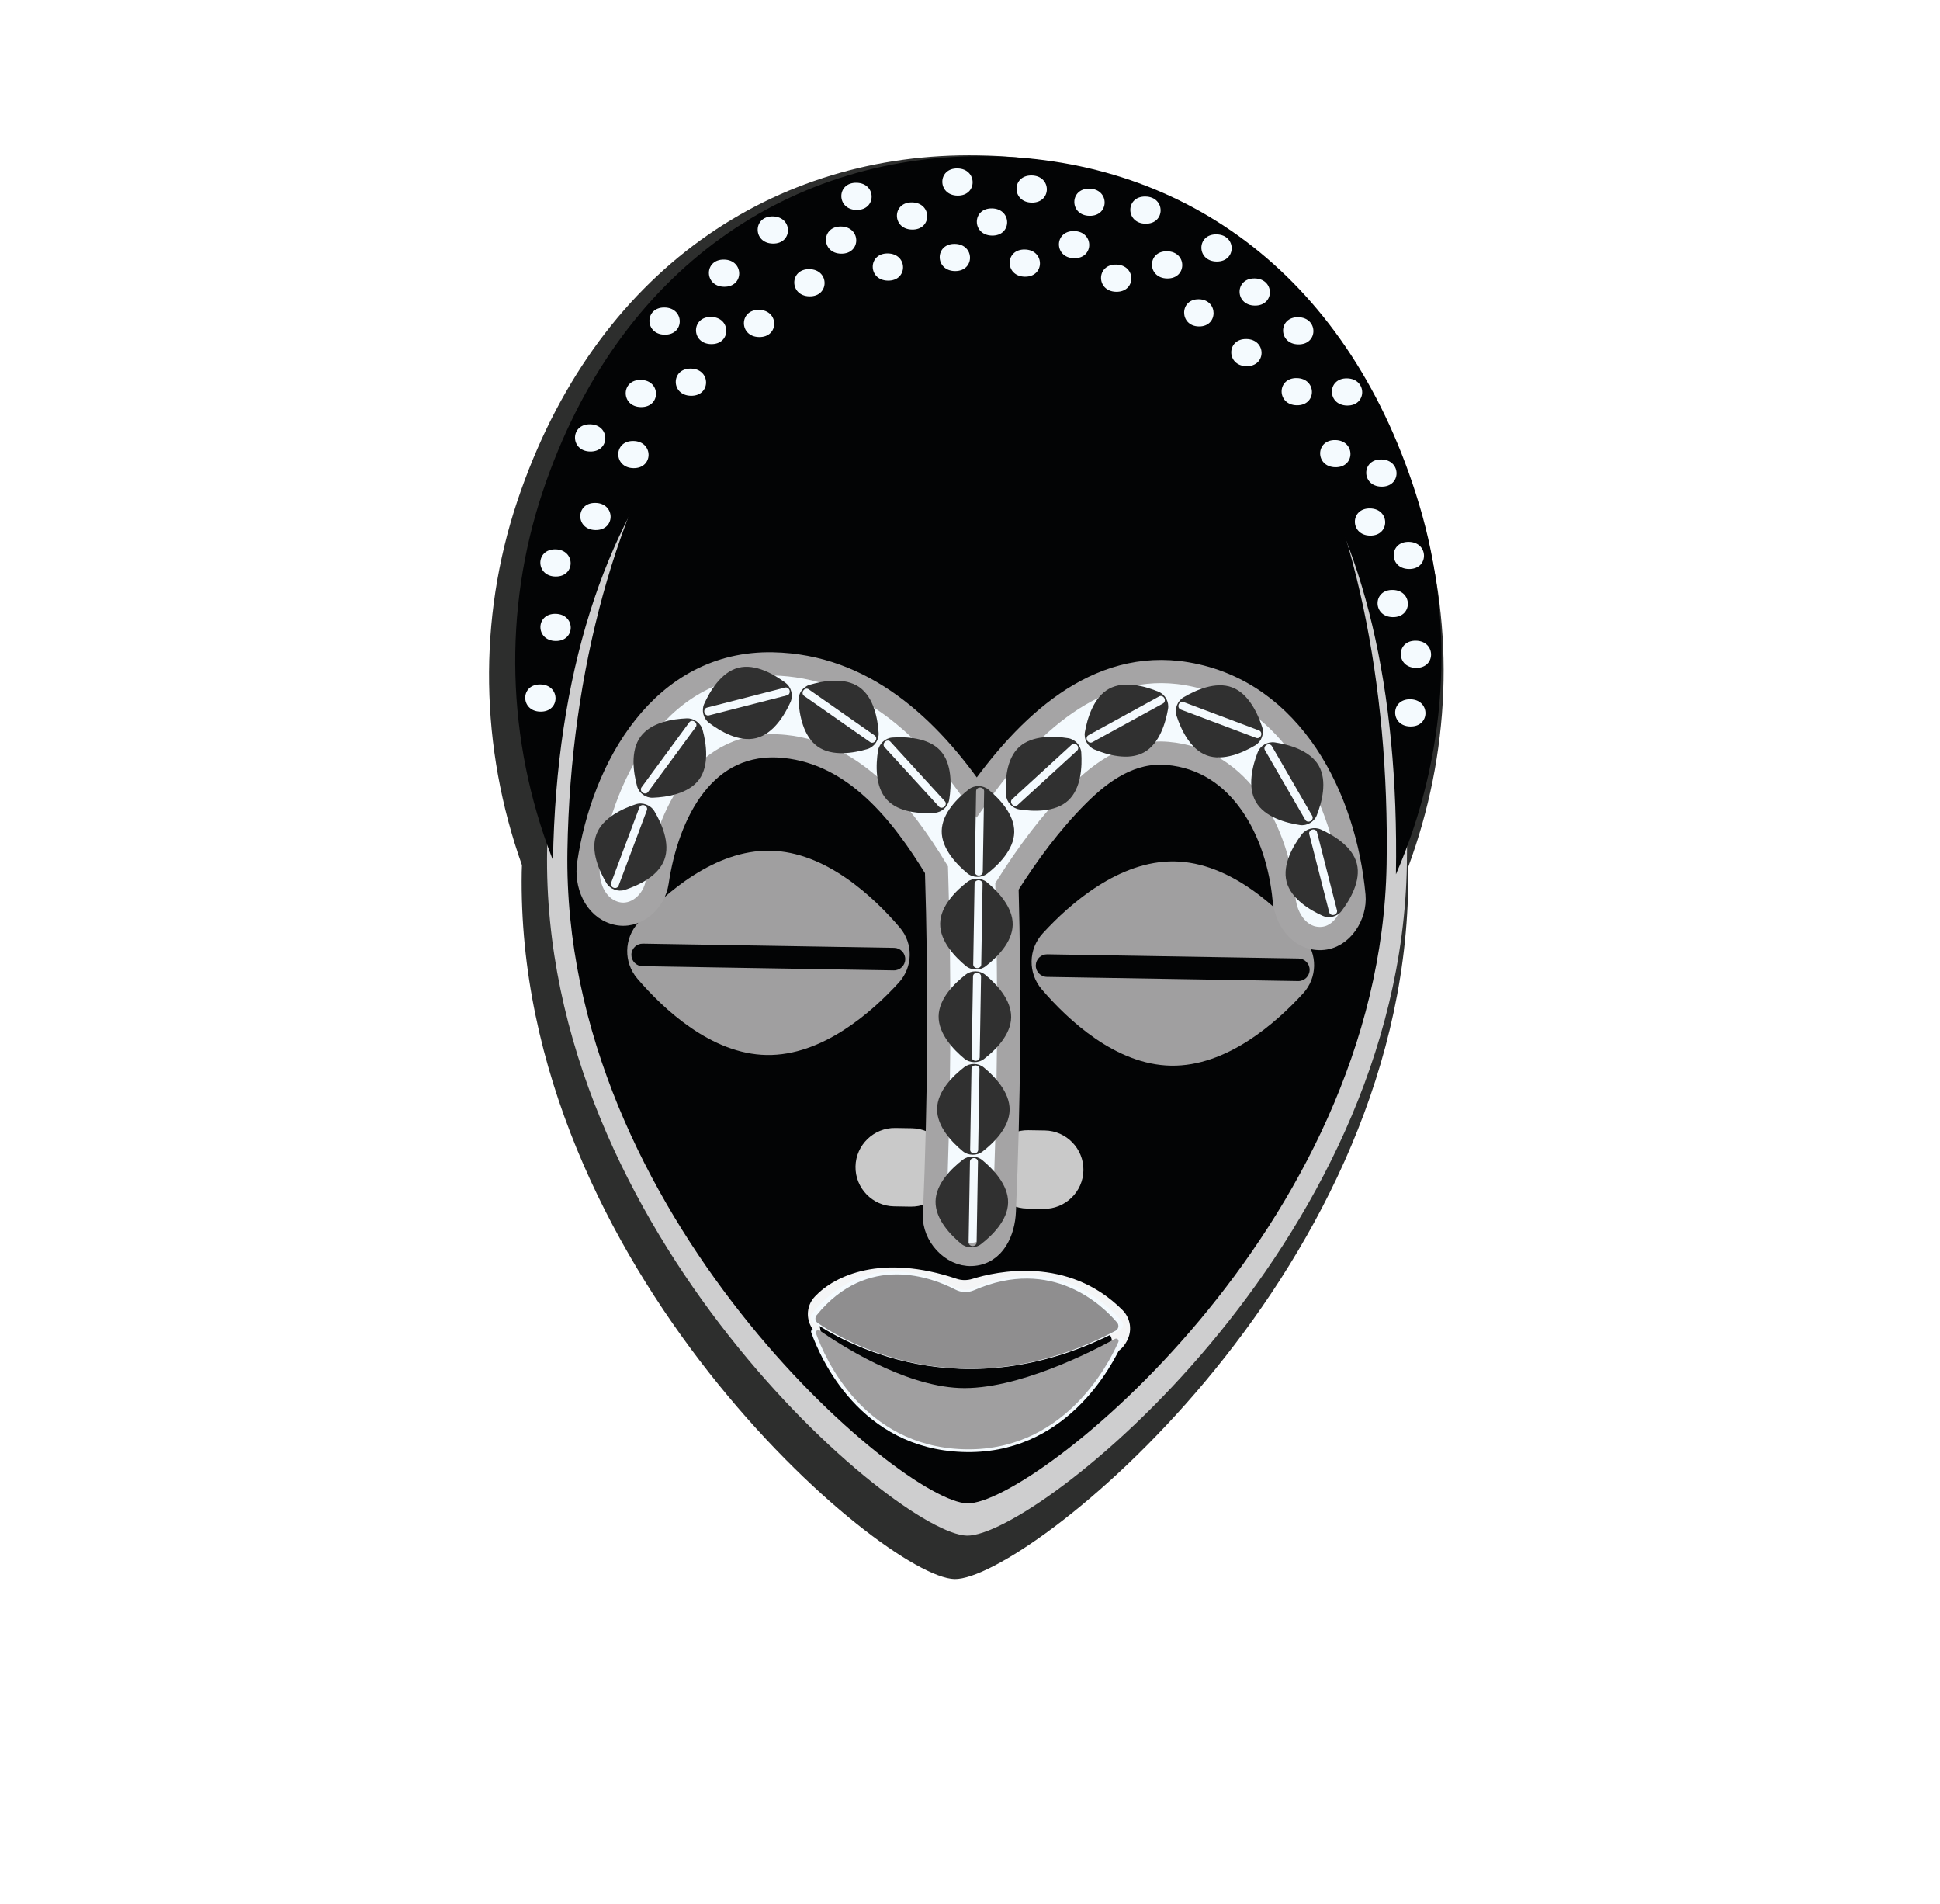
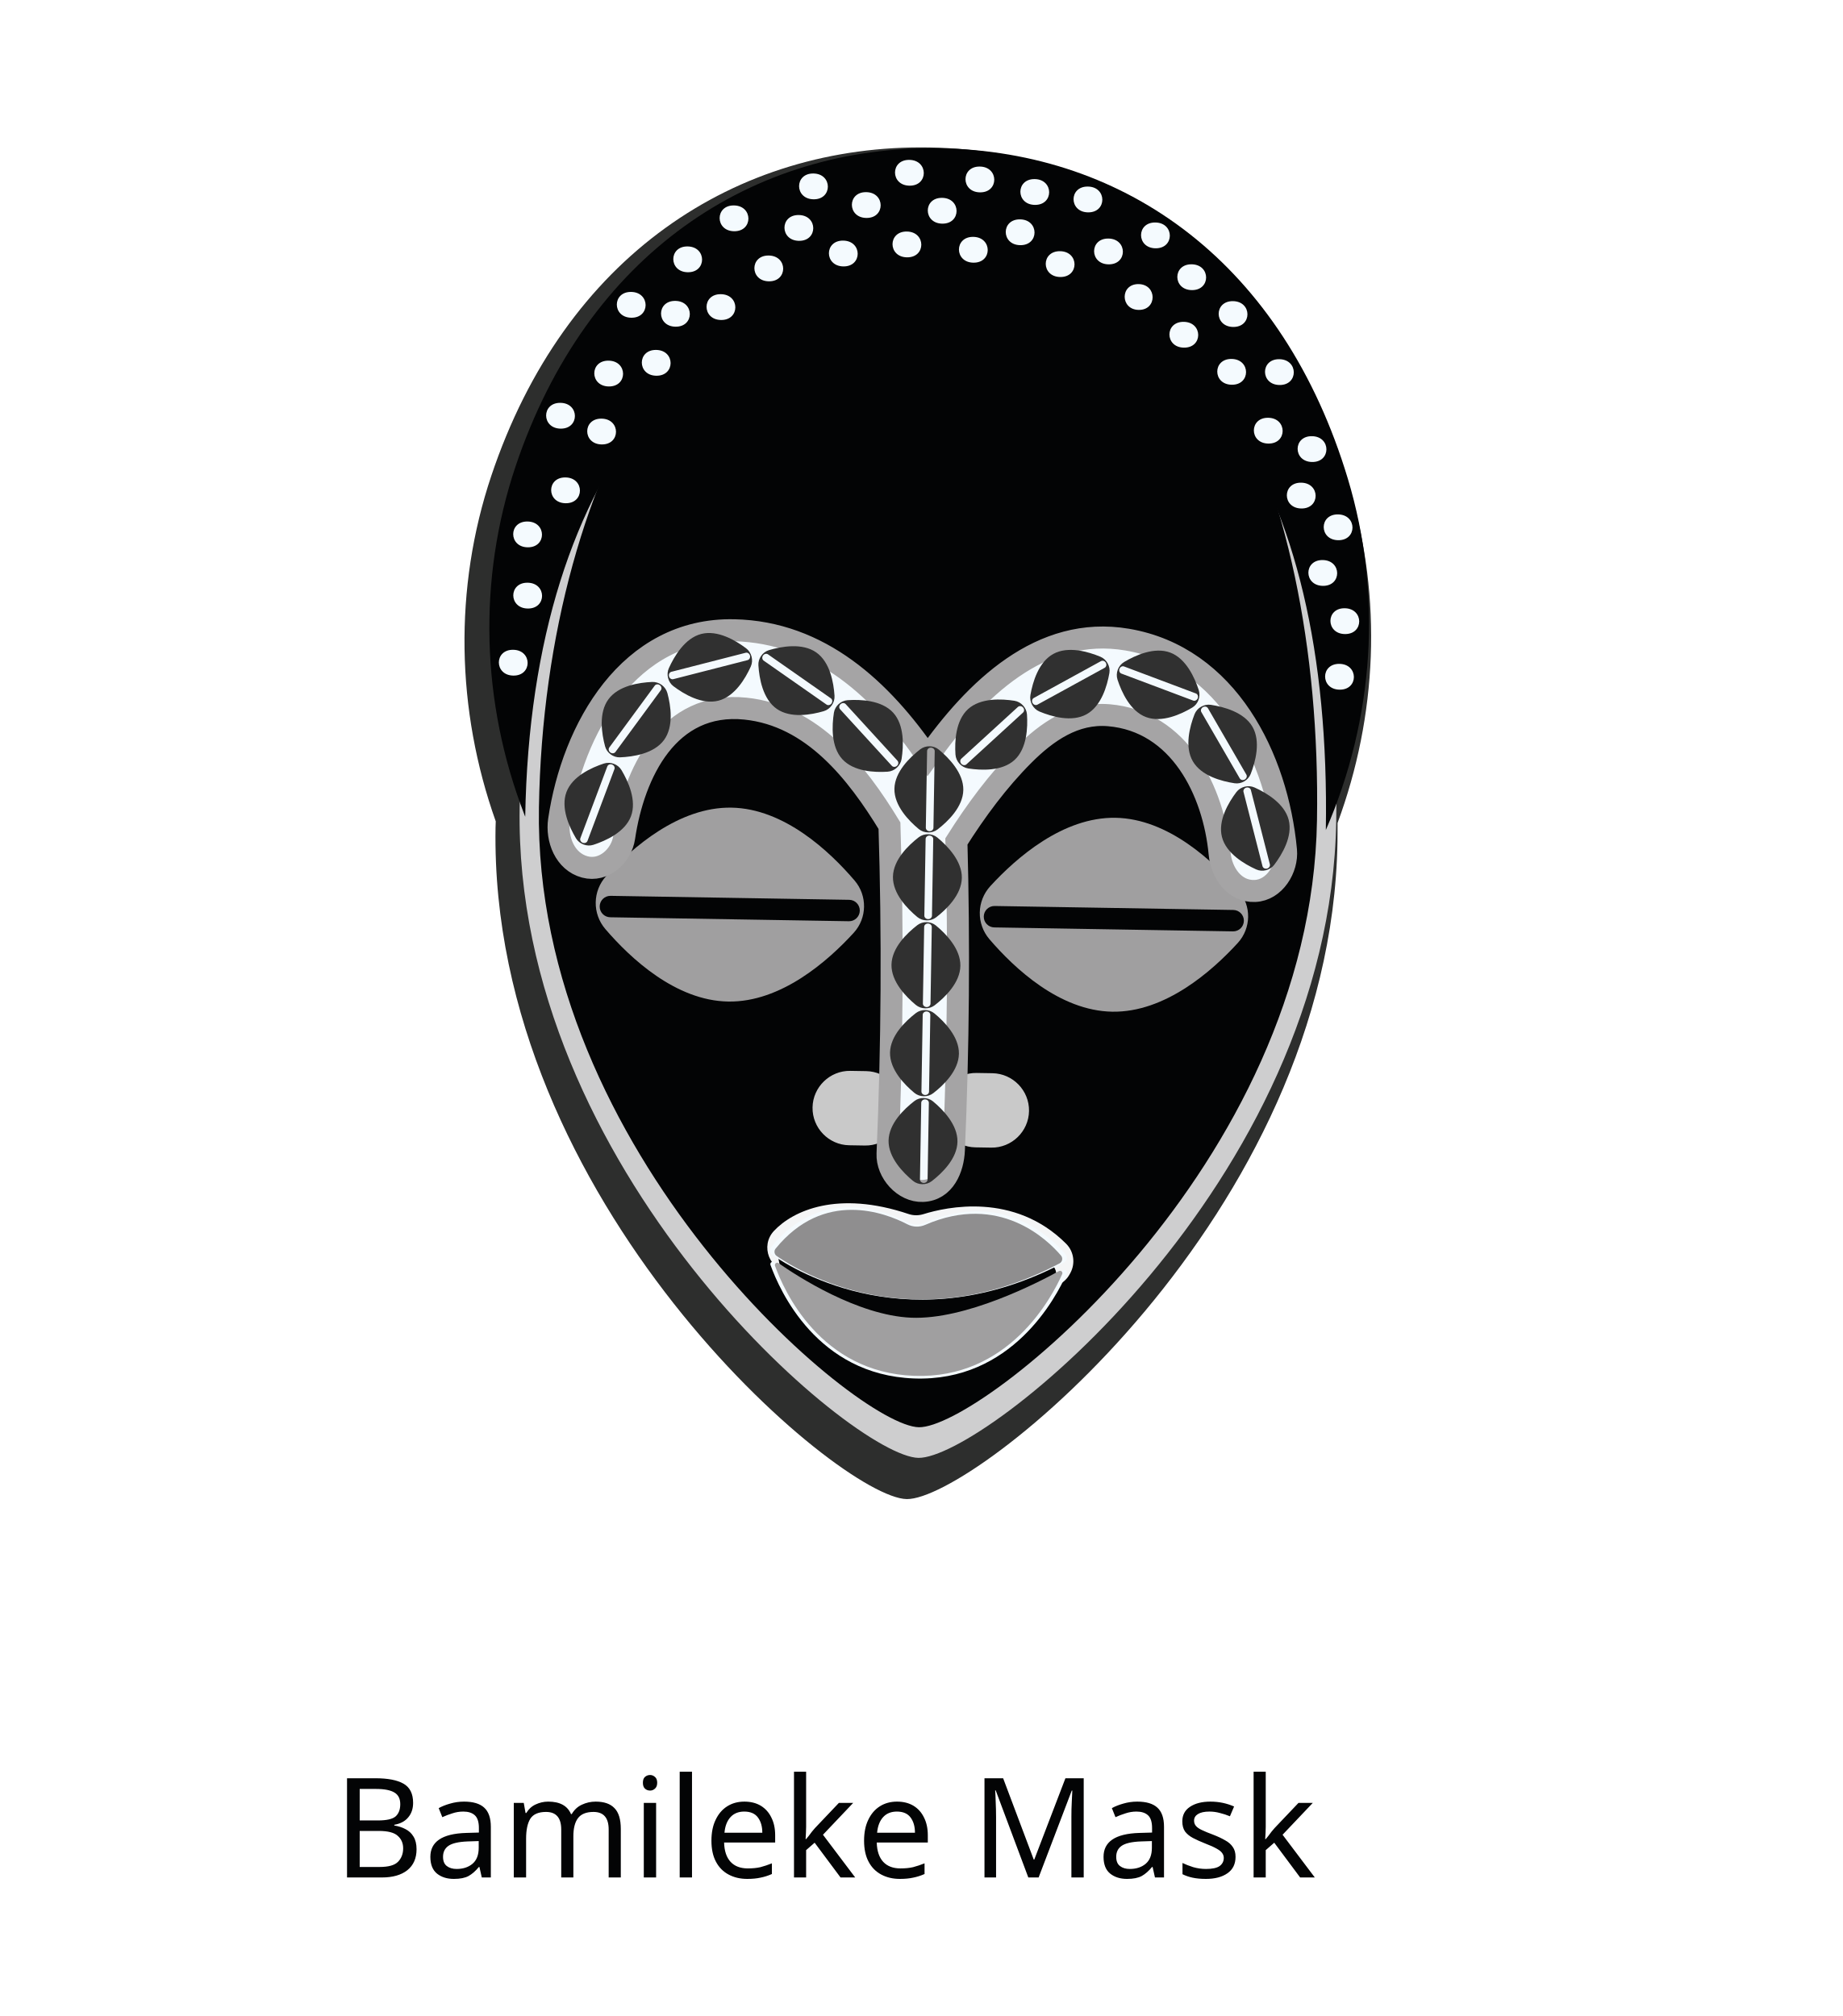
- <svg xmlns="http://www.w3.org/2000/svg" width="100%" height="100%" viewBox="0 0 159 156" version="1.1" xml:space="preserve" style="fill-rule:evenodd;clip-rule:evenodd;stroke-miterlimit:10;">
-   <rect id="Bamileke-Mask" x="0" y="0" width="158.4" height="155.04" style="fill:none;" />
+ <svg xmlns="http://www.w3.org/2000/svg" width="100%" height="100%" viewBox="0 0 159 174" version="1.1" xml:space="preserve" style="fill-rule:evenodd;clip-rule:evenodd;stroke-miterlimit:10;">
+   <rect id="Bamileke-Mask" x="0" y="0" width="158.4" height="173.28" style="fill:none;" />
+   <g transform="matrix(12,0,0,12,129.8896,162.0428)" />
+   <text x="28.79px" y="162.043px" style="font-family:'VirtuousSlabRegular', 'Virtuous Slab';font-weight:500;font-size:12px;fill:#030405;">Bamileke Mask</text>
  <path d="M116.446,42.158c-5.746,-19.094 -19.608,-29.154 -36.264,-29.431c-16.697,-0.277 -31.433,9.373 -37.787,28.341c-3.248,9.701 -3.036,20.203 0.384,29.822c-0.005,0.185 -0.015,0.367 -0.018,0.552c-0.537,32.307 29.687,57.847 35.478,57.943c5.791,0.096 36.637,-24.428 37.175,-56.735c0.009,-0.542 0.004,-1.078 0.006,-1.617c3.421,-9.254 3.881,-19.39 1.026,-28.875" style="fill:#2d2e2d;fill-rule:nonzero;" />
  <path d="M115.306,70.858c-0.52,31.303 -30.437,55.064 -36.054,54.97c-5.617,-0.093 -34.931,-24.839 -34.411,-56.142c0.521,-31.302 16.044,-56.324 37.195,-55.973c21.15,0.352 33.79,25.842 33.27,57.145" style="fill:#cececf;fill-rule:nonzero;" />
  <path d="M113.645,70.807c-0.496,29.825 -29.001,52.466 -34.353,52.377c-5.351,-0.089 -33.283,-23.668 -32.787,-53.493c0.496,-29.826 15.288,-53.667 35.44,-53.332c20.152,0.335 32.196,24.623 31.7,54.448" style="fill:#030405;fill-rule:nonzero;" />
  <path d="M66.79,106.235c1.636,-1.741 5.479,-3.52 11.619,-1.452c0.42,0.141 0.873,0.136 1.295,0.004c1.931,-0.603 7.818,-1.925 12.297,2.561c0.33,0.331 0.542,0.764 0.603,1.227c0.059,0.446 -0.026,0.899 -0.24,1.295l-0.061,0.11c-0.4,0.736 -1.196,1.169 -2.032,1.103l-22.094,-1.275c-1.777,-0.139 -2.608,-2.275 -1.387,-3.573" style="fill:#f4f5f6;fill-rule:nonzero;" />
  <path d="M73.003,79.928l-20.045,-0.333c-0.713,-0.012 -1.287,-0.605 -1.275,-1.32c0.012,-0.713 0.605,-1.287 1.318,-1.275l20.045,0.333c0.714,0.012 1.288,0.606 1.276,1.319c-0.011,0.714 -0.605,1.288 -1.319,1.276" style="fill:#030405;fill-rule:nonzero;" />
  <path d="M106.086,80.478l-20.045,-0.333c-0.713,-0.012 -1.287,-0.605 -1.275,-1.32c0.012,-0.713 0.605,-1.287 1.318,-1.275l20.045,0.333c0.714,0.012 1.288,0.606 1.276,1.319c-0.011,0.714 -0.605,1.288 -1.319,1.276" style="fill:#030405;fill-rule:nonzero;" />
  <path d="M73.253,79.511l-20.596,-0.342c-0.51,-0.009 -0.917,-0.429 -0.909,-0.94c0.009,-0.511 0.429,-0.917 0.94,-0.909l20.596,0.343c0.51,0.008 0.917,0.429 0.909,0.94c-0.009,0.51 -0.43,0.916 -0.94,0.908m0.495,-3.509c-2.148,-2.515 -6.076,-6.219 -10.634,-6.295c-4.531,-0.075 -8.559,3.454 -10.797,5.895c-1.186,1.294 -1.219,3.257 -0.076,4.59c2.156,2.514 6.064,6.176 10.595,6.251c4.558,0.076 8.607,-3.496 10.837,-5.938c1.154,-1.265 1.186,-3.201 0.075,-4.503" style="fill:#a09fa0;fill-rule:nonzero;" />
  <path d="M106.396,80.387l-20.596,-0.342c-0.51,-0.009 -0.918,-0.429 -0.909,-0.94c0.008,-0.511 0.429,-0.917 0.94,-0.909l20.596,0.343c0.51,0.008 0.917,0.429 0.909,0.939c-0.009,0.511 -0.43,0.917 -0.94,0.909m0.494,-3.51c-2.147,-2.514 -6.075,-6.218 -10.633,-6.294c-4.531,-0.075 -8.559,3.454 -10.797,5.895c-1.187,1.294 -1.22,3.257 -0.076,4.59c2.155,2.514 6.064,6.176 10.595,6.251c4.558,0.076 8.607,-3.496 10.836,-5.938c1.155,-1.265 1.187,-3.201 0.075,-4.504" style="fill:#a09fa0;fill-rule:nonzero;" />
  <path d="M74.635,98.87l-1.362,-0.023c-1.766,-0.029 -3.187,-1.498 -3.157,-3.264c0.029,-1.766 1.498,-3.187 3.264,-3.157l1.362,0.022c1.766,0.03 3.187,1.498 3.157,3.264c-0.029,1.767 -1.498,3.187 -3.264,3.158" style="fill:#c9c9c9;fill-rule:nonzero;" />
  <path d="M85.532,99.051l-1.363,-0.023c-1.765,-0.029 -3.187,-1.498 -3.157,-3.264c0.029,-1.766 1.499,-3.187 3.264,-3.157l1.363,0.022c1.766,0.03 3.187,1.498 3.157,3.264c-0.029,1.767 -1.498,3.187 -3.264,3.158" style="fill:#c9c9c9;fill-rule:nonzero;" />
  <path d="M110.97,73.379c-0.742,-7.958 -5.025,-16.701 -13.701,-18.174c-7.456,-1.266 -13.136,4.325 -17.222,10.127c-3.95,-5.765 -9.288,-10.783 -16.71,-10.935c-9.077,-0.186 -13.926,8.502 -15.093,16.391c-0.24,1.624 0.5,3.574 2.219,4.037c1.65,0.443 3.164,-0.966 3.396,-2.54c0.825,-5.576 3.826,-11.809 10.471,-11.123c5.786,0.597 9.597,5.465 12.424,10.103c0.296,9.435 0.243,18.876 -0.166,28.308c-0.07,1.614 1.407,3.281 3.042,3.215c1.871,-0.075 2.615,-1.945 2.683,-3.52c0.385,-8.878 0.457,-17.763 0.217,-26.645c1.68,-2.659 3.584,-5.247 5.809,-7.469c2.001,-1.998 4.39,-3.673 7.343,-3.423c6.09,0.517 9.058,6.533 9.563,11.952c0.15,1.609 1.252,3.287 3.042,3.216c1.703,-0.068 2.83,-1.947 2.683,-3.52" style="fill:#f4fafe;fill-rule:nonzero;" />
  <path d="M110.97,73.379c-0.742,-7.958 -5.025,-16.701 -13.701,-18.174c-7.456,-1.266 -13.136,4.325 -17.222,10.127c-3.95,-5.765 -9.288,-10.783 -16.71,-10.935c-9.077,-0.186 -13.926,8.502 -15.093,16.391c-0.24,1.624 0.5,3.574 2.219,4.037c1.65,0.443 3.164,-0.966 3.396,-2.54c0.825,-5.576 3.826,-11.809 10.471,-11.123c5.786,0.597 9.597,5.465 12.424,10.103c0.296,9.435 0.243,18.876 -0.166,28.308c-0.07,1.614 1.407,3.281 3.042,3.215c1.871,-0.075 2.615,-1.945 2.683,-3.52c0.385,-8.878 0.457,-17.763 0.217,-26.645c1.68,-2.659 3.584,-5.247 5.809,-7.469c2.001,-1.998 4.39,-3.673 7.343,-3.423c6.09,0.517 9.058,6.533 9.563,11.952c0.15,1.609 1.252,3.287 3.042,3.216c1.703,-0.068 2.83,-1.947 2.683,-3.52Z" style="fill:none;fill-rule:nonzero;stroke:#a5a4a5;stroke-width:1.9px;" />
  <path d="M114.409,71.641c0.51,-30.691 -11.716,-47.668 -32.453,-48.013c-20.736,-0.344 -36.124,16.174 -36.634,46.864l-0.077,-0.196c-3.718,-9.624 -4.037,-20.257 -0.758,-30.038c6.162,-18.379 20.454,-27.729 36.648,-27.46c16.154,0.269 29.599,10.016 35.172,28.517c3.012,9.996 2.264,20.752 -1.898,30.326" style="fill:#030405;fill-rule:nonzero;" />
  <path d="M44.288,56.083c-1.657,-0.028 -1.652,2.2 0.002,2.227c1.657,0.028 1.653,-2.199 -0.002,-2.227" style="fill:#f4fafe;fill-rule:nonzero;" />
  <path d="M45.533,50.294c-1.657,-0.028 -1.652,2.2 0.002,2.227c1.657,0.028 1.653,-2.2 -0.002,-2.227" style="fill:#f4fafe;fill-rule:nonzero;" />
  <path d="M45.526,45.011c-1.657,-0.028 -1.652,2.2 0.002,2.227c1.657,0.028 1.653,-2.2 -0.002,-2.227" style="fill:#f4fafe;fill-rule:nonzero;" />
  <path d="M48.801,41.207c-1.657,-0.028 -1.652,2.2 0.002,2.227c1.657,0.028 1.653,-2.199 -0.002,-2.227" style="fill:#f4fafe;fill-rule:nonzero;" />
  <path d="M51.913,36.132c-1.657,-0.028 -1.652,2.2 0.002,2.227c1.657,0.028 1.653,-2.199 -0.002,-2.227" style="fill:#f4fafe;fill-rule:nonzero;" />
  <path d="M48.367,34.769c-1.657,-0.028 -1.652,2.2 0.002,2.227c1.657,0.028 1.653,-2.199 -0.002,-2.227" style="fill:#f4fafe;fill-rule:nonzero;" />
  <path d="M52.523,31.128c-1.657,-0.028 -1.652,2.2 0.002,2.227c1.657,0.028 1.653,-2.199 -0.002,-2.227" style="fill:#f4fafe;fill-rule:nonzero;" />
  <path d="M56.625,30.202c-1.657,-0.028 -1.653,2.2 0.002,2.227c1.657,0.028 1.653,-2.199 -0.002,-2.227" style="fill:#f4fafe;fill-rule:nonzero;" />
  <path d="M54.468,25.196c-1.657,-0.028 -1.652,2.2 0.002,2.227c1.657,0.028 1.653,-2.199 -0.002,-2.227" style="fill:#f4fafe;fill-rule:nonzero;" />
  <path d="M59.341,21.27c-1.657,-0.028 -1.652,2.2 0.002,2.227c1.657,0.028 1.653,-2.2 -0.002,-2.227" style="fill:#f4fafe;fill-rule:nonzero;" />
  <path d="M62.211,25.391c-1.657,-0.028 -1.653,2.2 0.002,2.227c1.657,0.028 1.653,-2.2 -0.002,-2.227" style="fill:#f4fafe;fill-rule:nonzero;" />
  <path d="M66.339,22.054c-1.657,-0.028 -1.653,2.2 0.002,2.227c1.657,0.028 1.653,-2.199 -0.002,-2.227" style="fill:#f4fafe;fill-rule:nonzero;" />
  <path d="M58.283,25.97c-1.657,-0.028 -1.652,2.2 0.002,2.227c1.657,0.028 1.653,-2.2 -0.002,-2.227" style="fill:#f4fafe;fill-rule:nonzero;" />
  <path d="M63.339,17.731c-1.657,-0.028 -1.652,2.2 0.002,2.227c1.657,0.028 1.653,-2.2 -0.002,-2.227" style="fill:#f4fafe;fill-rule:nonzero;" />
  <path d="M68.934,18.559c-1.657,-0.028 -1.652,2.2 0.002,2.227c1.657,0.028 1.653,-2.199 -0.002,-2.227" style="fill:#f4fafe;fill-rule:nonzero;" />
  <path d="M72.769,20.767c-1.657,-0.028 -1.652,2.2 0.002,2.227c1.657,0.028 1.653,-2.199 -0.002,-2.227" style="fill:#f4fafe;fill-rule:nonzero;" />
  <path d="M78.258,19.983c-1.656,-0.028 -1.652,2.2 0.002,2.227c1.657,0.028 1.653,-2.199 -0.002,-2.227" style="fill:#f4fafe;fill-rule:nonzero;" />
  <path d="M74.751,16.584c-1.657,-0.028 -1.652,2.2 0.002,2.227c1.657,0.028 1.653,-2.2 -0.002,-2.227" style="fill:#f4fafe;fill-rule:nonzero;" />
  <path d="M81.301,17.076c-1.657,-0.028 -1.652,2.2 0.002,2.227c1.657,0.028 1.653,-2.2 -0.002,-2.227" style="fill:#f4fafe;fill-rule:nonzero;" />
  <path d="M83.99,20.444c-1.657,-0.028 -1.652,2.2 0.002,2.227c1.657,0.028 1.653,-2.199 -0.002,-2.227" style="fill:#f4fafe;fill-rule:nonzero;" />
  <path d="M89.291,15.457c-1.656,-0.028 -1.652,2.2 0.002,2.227c1.657,0.028 1.653,-2.199 -0.002,-2.227" style="fill:#f4fafe;fill-rule:nonzero;" />
  <path d="M84.555,14.375c-1.657,-0.028 -1.652,2.2 0.002,2.227c1.657,0.028 1.653,-2.199 -0.002,-2.227" style="fill:#f4fafe;fill-rule:nonzero;" />
  <path d="M78.473,13.799c-1.657,-0.028 -1.652,2.2 0.002,2.227c1.657,0.028 1.653,-2.199 -0.002,-2.227" style="fill:#f4fafe;fill-rule:nonzero;" />
  <path d="M70.195,14.974c-1.656,-0.028 -1.652,2.2 0.002,2.227c1.657,0.028 1.653,-2.2 -0.002,-2.227" style="fill:#f4fafe;fill-rule:nonzero;" />
  <path d="M91.48,21.681c-1.657,-0.028 -1.652,2.2 0.002,2.227c1.657,0.028 1.653,-2.199 -0.002,-2.227" style="fill:#f4fafe;fill-rule:nonzero;" />
  <path d="M88.029,18.933c-1.657,-0.028 -1.653,2.2 0.002,2.227c1.657,0.028 1.653,-2.199 -0.002,-2.227" style="fill:#f4fafe;fill-rule:nonzero;" />
  <path d="M93.88,16.102c-1.657,-0.028 -1.653,2.2 0.002,2.227c1.657,0.028 1.653,-2.2 -0.002,-2.227" style="fill:#f4fafe;fill-rule:nonzero;" />
  <path d="M99.704,19.203c-1.657,-0.028 -1.652,2.2 0.002,2.227c1.657,0.028 1.653,-2.199 -0.002,-2.227" style="fill:#f4fafe;fill-rule:nonzero;" />
  <path d="M95.653,20.589c-1.657,-0.028 -1.652,2.2 0.002,2.227c1.657,0.028 1.653,-2.199 -0.002,-2.227" style="fill:#f4fafe;fill-rule:nonzero;" />
  <path d="M98.256,24.521c-1.609,-0.027 -1.606,2.2 0.001,2.227c1.608,0.027 1.606,-2.2 -0.001,-2.227" style="fill:#f4fafe;fill-rule:nonzero;" />
  <path d="M102.835,22.812c-1.657,-0.028 -1.653,2.2 0.002,2.227c1.657,0.028 1.653,-2.199 -0.002,-2.227" style="fill:#f4fafe;fill-rule:nonzero;" />
  <path d="M102.153,27.778c-1.657,-0.028 -1.653,2.2 0.002,2.227c1.657,0.028 1.653,-2.199 -0.002,-2.227" style="fill:#f4fafe;fill-rule:nonzero;" />
  <path d="M106.402,25.992c-1.657,-0.028 -1.652,2.2 0.002,2.227c1.657,0.028 1.653,-2.2 -0.002,-2.227" style="fill:#f4fafe;fill-rule:nonzero;" />
  <path d="M106.281,30.98c-1.657,-0.028 -1.652,2.2 0.002,2.227c1.657,0.028 1.653,-2.199 -0.002,-2.227" style="fill:#f4fafe;fill-rule:nonzero;" />
  <path d="M110.401,31.002c-1.657,-0.028 -1.652,2.2 0.002,2.227c1.657,0.028 1.653,-2.199 -0.002,-2.227" style="fill:#f4fafe;fill-rule:nonzero;" />
  <path d="M109.439,36.058c-1.657,-0.028 -1.652,2.2 0.002,2.227c1.657,0.028 1.653,-2.199 -0.002,-2.227" style="fill:#f4fafe;fill-rule:nonzero;" />
  <path d="M113.216,37.647c-1.657,-0.028 -1.653,2.2 0.002,2.227c1.657,0.028 1.653,-2.199 -0.002,-2.227" style="fill:#f4fafe;fill-rule:nonzero;" />
  <path d="M112.285,41.66c-1.657,-0.028 -1.652,2.2 0.002,2.227c1.657,0.028 1.653,-2.199 -0.002,-2.227" style="fill:#f4fafe;fill-rule:nonzero;" />
  <path d="M115.466,44.398c-1.657,-0.028 -1.652,2.2 0.002,2.227c1.657,0.028 1.653,-2.199 -0.002,-2.227" style="fill:#f4fafe;fill-rule:nonzero;" />
  <path d="M114.144,48.338c-1.657,-0.028 -1.652,2.2 0.002,2.227c1.657,0.028 1.653,-2.199 -0.002,-2.227" style="fill:#f4fafe;fill-rule:nonzero;" />
  <path d="M116.046,52.498c-1.657,-0.028 -1.652,2.2 0.002,2.227c1.657,0.028 1.653,-2.199 -0.002,-2.227" style="fill:#f4fafe;fill-rule:nonzero;" />
  <path d="M115.587,57.298c-1.657,-0.028 -1.653,2.2 0.002,2.227c1.657,0.028 1.653,-2.199 -0.002,-2.227" style="fill:#f4fafe;fill-rule:nonzero;" />
  <path d="M80.153,95.19l-0.11,6.617c-0.003,0.164 -0.152,0.295 -0.333,0.292c-0.181,-0.003 -0.327,-0.139 -0.324,-0.303l0.11,-6.617c0.003,-0.164 0.152,-0.294 0.334,-0.291c0.181,0.003 0.326,0.138 0.323,0.302m-1.247,-0.16c-0.892,0.688 -2.205,1.948 -2.23,3.412c-0.024,1.456 1.232,2.752 2.1,3.472c0.46,0.382 1.158,0.393 1.631,0.027c0.892,-0.691 2.19,-1.944 2.214,-3.401c0.025,-1.463 -1.247,-2.766 -2.115,-3.484c-0.45,-0.371 -1.138,-0.383 -1.6,-0.026" style="fill:#303030;fill-rule:nonzero;" />
  <path d="M80.279,87.6l-0.11,6.617c-0.003,0.164 -0.152,0.295 -0.333,0.292c-0.181,-0.003 -0.327,-0.139 -0.324,-0.303l0.11,-6.617c0.003,-0.164 0.152,-0.294 0.334,-0.291c0.181,0.003 0.326,0.138 0.323,0.302m-1.247,-0.161c-0.892,0.689 -2.205,1.949 -2.23,3.413c-0.024,1.456 1.232,2.752 2.1,3.472c0.46,0.382 1.158,0.393 1.631,0.027c0.892,-0.691 2.19,-1.944 2.214,-3.4c0.025,-1.464 -1.247,-2.767 -2.115,-3.485c-0.45,-0.372 -1.138,-0.384 -1.6,-0.027" style="fill:#303030;fill-rule:nonzero;" />
  <path d="M80.405,80.011l-0.11,6.616c-0.003,0.165 -0.152,0.296 -0.333,0.293c-0.181,-0.003 -0.327,-0.139 -0.324,-0.304l0.11,-6.616c0.003,-0.164 0.152,-0.294 0.334,-0.291c0.181,0.003 0.326,0.138 0.323,0.302m-1.247,-0.161c-0.892,0.688 -2.205,1.948 -2.23,3.413c-0.024,1.456 1.232,2.752 2.1,3.472c0.46,0.382 1.158,0.393 1.631,0.027c0.892,-0.691 2.19,-1.944 2.214,-3.401c0.025,-1.464 -1.247,-2.767 -2.115,-3.484c-0.45,-0.372 -1.138,-0.384 -1.6,-0.027" style="fill:#303030;fill-rule:nonzero;" />
  <path d="M80.531,72.421l-0.11,6.616c-0.003,0.165 -0.152,0.295 -0.333,0.292c-0.181,-0.003 -0.327,-0.138 -0.324,-0.303l0.11,-6.616c0.003,-0.164 0.152,-0.294 0.334,-0.291c0.181,0.003 0.326,0.138 0.323,0.302m-1.247,-0.161c-0.892,0.688 -2.205,1.948 -2.23,3.413c-0.024,1.455 1.232,2.751 2.1,3.472c0.46,0.382 1.158,0.393 1.631,0.027c0.892,-0.692 2.19,-1.945 2.214,-3.4c0.025,-1.465 -1.247,-2.768 -2.115,-3.485c-0.45,-0.372 -1.138,-0.384 -1.6,-0.027" style="fill:#303030;fill-rule:nonzero;" />
  <path d="M80.658,64.831l-0.11,6.617c-0.003,0.164 -0.152,0.295 -0.333,0.292c-0.181,-0.003 -0.327,-0.139 -0.324,-0.303l0.11,-6.617c0.003,-0.164 0.152,-0.294 0.334,-0.291c0.181,0.003 0.326,0.138 0.323,0.302m-1.247,-0.16c-0.892,0.688 -2.205,1.948 -2.23,3.412c-0.024,1.456 1.232,2.752 2.1,3.472c0.46,0.382 1.158,0.393 1.631,0.027c0.892,-0.691 2.19,-1.944 2.214,-3.4c0.025,-1.464 -1.247,-2.767 -2.115,-3.485c-0.45,-0.371 -1.138,-0.383 -1.6,-0.026" style="fill:#303030;fill-rule:nonzero;" />
  <path d="M72.977,60.773l4.467,4.882c0.111,0.121 0.092,0.319 -0.041,0.441c-0.135,0.122 -0.333,0.124 -0.444,0.002l-4.467,-4.882c-0.11,-0.121 -0.091,-0.318 0.042,-0.44c0.134,-0.123 0.333,-0.125 0.443,-0.003m-1.017,0.74c-0.174,1.113 -0.263,2.931 0.725,4.011c0.984,1.074 2.787,1.154 3.912,1.08c0.598,-0.039 1.112,-0.51 1.204,-1.101c0.172,-1.115 0.254,-2.918 -0.728,-3.992c-0.989,-1.08 -2.807,-1.154 -3.932,-1.078c-0.582,0.039 -1.09,0.504 -1.181,1.08" style="fill:#303030;fill-rule:nonzero;" />
  <path d="M66.275,56.479l5.423,3.794c0.134,0.094 0.159,0.29 0.055,0.439c-0.104,0.148 -0.297,0.192 -0.432,0.098l-5.423,-3.792c-0.134,-0.095 -0.159,-0.292 -0.055,-0.44c0.105,-0.149 0.297,-0.193 0.432,-0.099m-0.831,0.944c0.071,1.124 0.381,2.918 1.581,3.757c1.193,0.835 2.97,0.519 4.053,0.202c0.574,-0.167 0.974,-0.739 0.934,-1.336c-0.074,-1.126 -0.386,-2.904 -1.579,-3.737c-1.2,-0.841 -2.991,-0.515 -4.072,-0.198c-0.559,0.166 -0.954,0.729 -0.917,1.312" style="fill:#303030;fill-rule:nonzero;" />
  <path d="M57.937,57.982l6.411,-1.643c0.158,-0.042 0.324,0.069 0.369,0.244c0.045,0.176 -0.048,0.351 -0.207,0.392l-6.41,1.643c-0.159,0.041 -0.324,-0.068 -0.369,-0.245c-0.045,-0.174 0.047,-0.35 0.206,-0.391m0.175,1.245c0.899,0.678 2.462,1.612 3.88,1.249c1.411,-0.362 2.329,-1.916 2.794,-2.944c0.246,-0.545 0.073,-1.22 -0.406,-1.58c-0.902,-0.677 -2.454,-1.598 -3.865,-1.237c-1.418,0.364 -2.338,1.934 -2.801,2.962c-0.239,0.532 -0.068,1.199 0.398,1.55" style="fill:#303030;fill-rule:nonzero;" />
  <path d="M52.579,64.513l3.918,-5.334c0.096,-0.132 0.293,-0.152 0.44,-0.045c0.146,0.108 0.186,0.302 0.089,0.434l-3.918,5.334c-0.097,0.132 -0.294,0.152 -0.44,0.045c-0.146,-0.108 -0.186,-0.302 -0.089,-0.434m0.924,0.852c1.126,-0.045 2.926,-0.313 3.794,-1.493c0.861,-1.174 0.586,-2.958 0.295,-4.047c-0.155,-0.579 -0.717,-0.991 -1.315,-0.966c-1.127,0.048 -2.911,0.319 -3.773,1.493c-0.867,1.181 -0.584,2.978 -0.29,4.066c0.151,0.564 0.706,0.971 1.289,0.947" style="fill:#303030;fill-rule:nonzero;" />
  <path d="M50.081,72.346l2.325,-6.196c0.058,-0.154 0.242,-0.226 0.412,-0.162c0.169,0.063 0.261,0.239 0.203,0.393l-2.325,6.196c-0.058,0.153 -0.242,0.227 -0.411,0.163c-0.171,-0.064 -0.262,-0.241 -0.204,-0.394m1.12,0.57c1.072,-0.349 2.732,-1.095 3.247,-2.466c0.511,-1.363 -0.237,-3.006 -0.813,-3.975c-0.306,-0.515 -0.958,-0.76 -1.527,-0.574c-1.071,0.352 -2.716,1.097 -3.227,2.46c-0.515,1.372 0.245,3.025 0.822,3.994c0.3,0.5 0.944,0.742 1.498,0.561" style="fill:#303030;fill-rule:nonzero;" />
  <path d="M95.426,57.206c0.087,0.159 0.041,0.352 -0.102,0.431l-5.803,3.182c-0.144,0.079 -0.331,0.014 -0.419,-0.145c-0.087,-0.159 -0.041,-0.352 0.103,-0.431l5.802,-3.182c0.145,-0.079 0.331,-0.014 0.419,0.145m-0.464,-0.52c-1.04,-0.434 -2.786,-0.951 -4.069,-0.246c-1.277,0.7 -1.78,2.433 -1.976,3.544c-0.104,0.589 0.231,1.2 0.783,1.43c1.043,0.433 2.775,0.939 4.052,0.239c1.284,-0.704 1.786,-2.454 1.979,-3.564c0.1,-0.575 -0.23,-1.178 -0.769,-1.403" style="fill:#303030;fill-rule:nonzero;" />
  <path d="M103.354,60.263c-0.064,0.17 -0.24,0.26 -0.393,0.203l-6.195,-2.33c-0.153,-0.057 -0.226,-0.242 -0.162,-0.412c0.064,-0.169 0.24,-0.26 0.393,-0.202l6.195,2.329c0.153,0.057 0.226,0.242 0.162,0.412m0.092,-0.691c-0.348,-1.072 -1.093,-2.733 -2.463,-3.248c-1.363,-0.512 -3.006,0.234 -3.977,0.81c-0.514,0.305 -0.76,0.958 -0.574,1.526c0.351,1.073 1.095,2.717 2.458,3.23c1.37,0.515 3.025,-0.244 3.993,-0.82c0.501,-0.299 0.743,-0.943 0.563,-1.498" style="fill:#303030;fill-rule:nonzero;" />
  <path d="M107.415,67.277c-0.157,0.091 -0.351,0.049 -0.433,-0.093l-3.316,-5.727c-0.082,-0.142 -0.021,-0.331 0.136,-0.422c0.157,-0.091 0.352,-0.05 0.434,0.093l3.314,5.727c0.083,0.143 0.022,0.331 -0.135,0.422m0.509,-0.476c0.41,-1.05 0.886,-2.806 0.153,-4.074c-0.73,-1.26 -2.474,-1.723 -3.589,-1.894c-0.591,-0.09 -1.195,0.26 -1.411,0.817c-0.409,1.052 -0.876,2.795 -0.146,4.056c0.733,1.267 2.494,1.729 3.608,1.897c0.578,0.086 1.173,-0.259 1.385,-0.802" style="fill:#303030;fill-rule:nonzero;" />
  <path d="M109.334,74.965c-0.176,0.045 -0.351,-0.048 -0.391,-0.207l-1.639,-6.411c-0.041,-0.159 0.068,-0.324 0.245,-0.369c0.175,-0.045 0.351,0.047 0.391,0.206l1.639,6.412c0.04,0.159 -0.069,0.324 -0.245,0.369m0.619,-0.32c0.679,-0.899 1.614,-2.461 1.251,-3.88c-0.36,-1.411 -1.913,-2.33 -2.941,-2.795c-0.545,-0.247 -1.221,-0.075 -1.58,0.403c-0.678,0.902 -1.6,2.454 -1.239,3.864c0.362,1.419 1.932,2.341 2.959,2.804c0.532,0.24 1.199,0.07 1.55,-0.396" style="fill:#303030;fill-rule:nonzero;" />
  <path d="M88.28,61.501l-4.882,4.467c-0.122,0.111 -0.319,0.092 -0.441,-0.042c-0.122,-0.134 -0.124,-0.331 -0.002,-0.443l4.882,-4.467c0.121,-0.11 0.318,-0.092 0.441,0.042c0.122,0.134 0.123,0.332 0.002,0.443m-0.74,-1.017c-1.113,-0.174 -2.931,-0.263 -4.011,0.725c-1.074,0.983 -1.154,2.787 -1.08,3.912c0.039,0.598 0.51,1.112 1.101,1.204c1.115,0.172 2.918,0.254 3.992,-0.728c1.08,-0.989 1.154,-2.807 1.078,-3.932c-0.039,-0.582 -0.503,-1.09 -1.08,-1.181" style="fill:#303030;fill-rule:nonzero;" />
  <path d="M89.976,109.204c-7.191,3.39 -16.117,4.592 -22.306,-1.44c-1.006,-0.98 -0.498,2.364 0.659,3.492c6.966,6.79 13.74,4.064 21.863,0.234c1.499,-0.707 1.097,-2.905 -0.216,-2.286" style="fill:#030405;fill-rule:nonzero;" />
  <path d="M66.635,108.301c2.064,1.433 12.14,7.546 25.181,0.659c0.256,-0.135 0.32,-0.475 0.132,-0.696c-1.202,-1.416 -5.491,-5.611 -12.088,-2.734c-0.511,0.223 -1.093,0.206 -1.588,-0.051c-1.98,-1.031 -7.429,-3.125 -11.735,2.169c-0.165,0.202 -0.116,0.504 0.098,0.653" style="fill:#f4fafe;fill-rule:nonzero;" />
  <path d="M66.8,108.94c-0.165,-0.116 -0.382,0.05 -0.313,0.24c0.782,2.18 4.018,9.484 12.381,9.794c8.423,0.312 12.259,-6.965 13.187,-9.061c0.08,-0.182 -0.117,-0.36 -0.29,-0.264c-1.859,1.023 -8.315,4.357 -13.162,4.149c-4.769,-0.205 -10.147,-3.701 -11.803,-4.858" style="fill:#f4fafe;fill-rule:nonzero;" />
  <path d="M67.022,108.404c2.001,1.388 11.766,7.313 24.406,0.639c0.248,-0.131 0.31,-0.461 0.128,-0.675c-1.166,-1.372 -5.322,-5.439 -11.716,-2.65c-0.496,0.217 -1.059,0.201 -1.539,-0.049c-1.92,-0.999 -7.201,-3.028 -11.374,2.102c-0.16,0.196 -0.113,0.489 0.095,0.633" style="fill:#8f8e8f;fill-rule:nonzero;" />
  <path d="M67.182,109.022c-0.161,-0.112 -0.369,0.049 -0.303,0.234c0.757,2.112 3.894,9.191 12,9.491c8.164,0.302 11.881,-6.751 12.78,-8.782c0.078,-0.176 -0.113,-0.348 -0.282,-0.256c-1.8,0.991 -8.058,4.223 -12.755,4.021c-4.623,-0.199 -9.835,-3.587 -11.44,-4.708" style="fill:#a09fa0;fill-rule:nonzero;" />
</svg>
